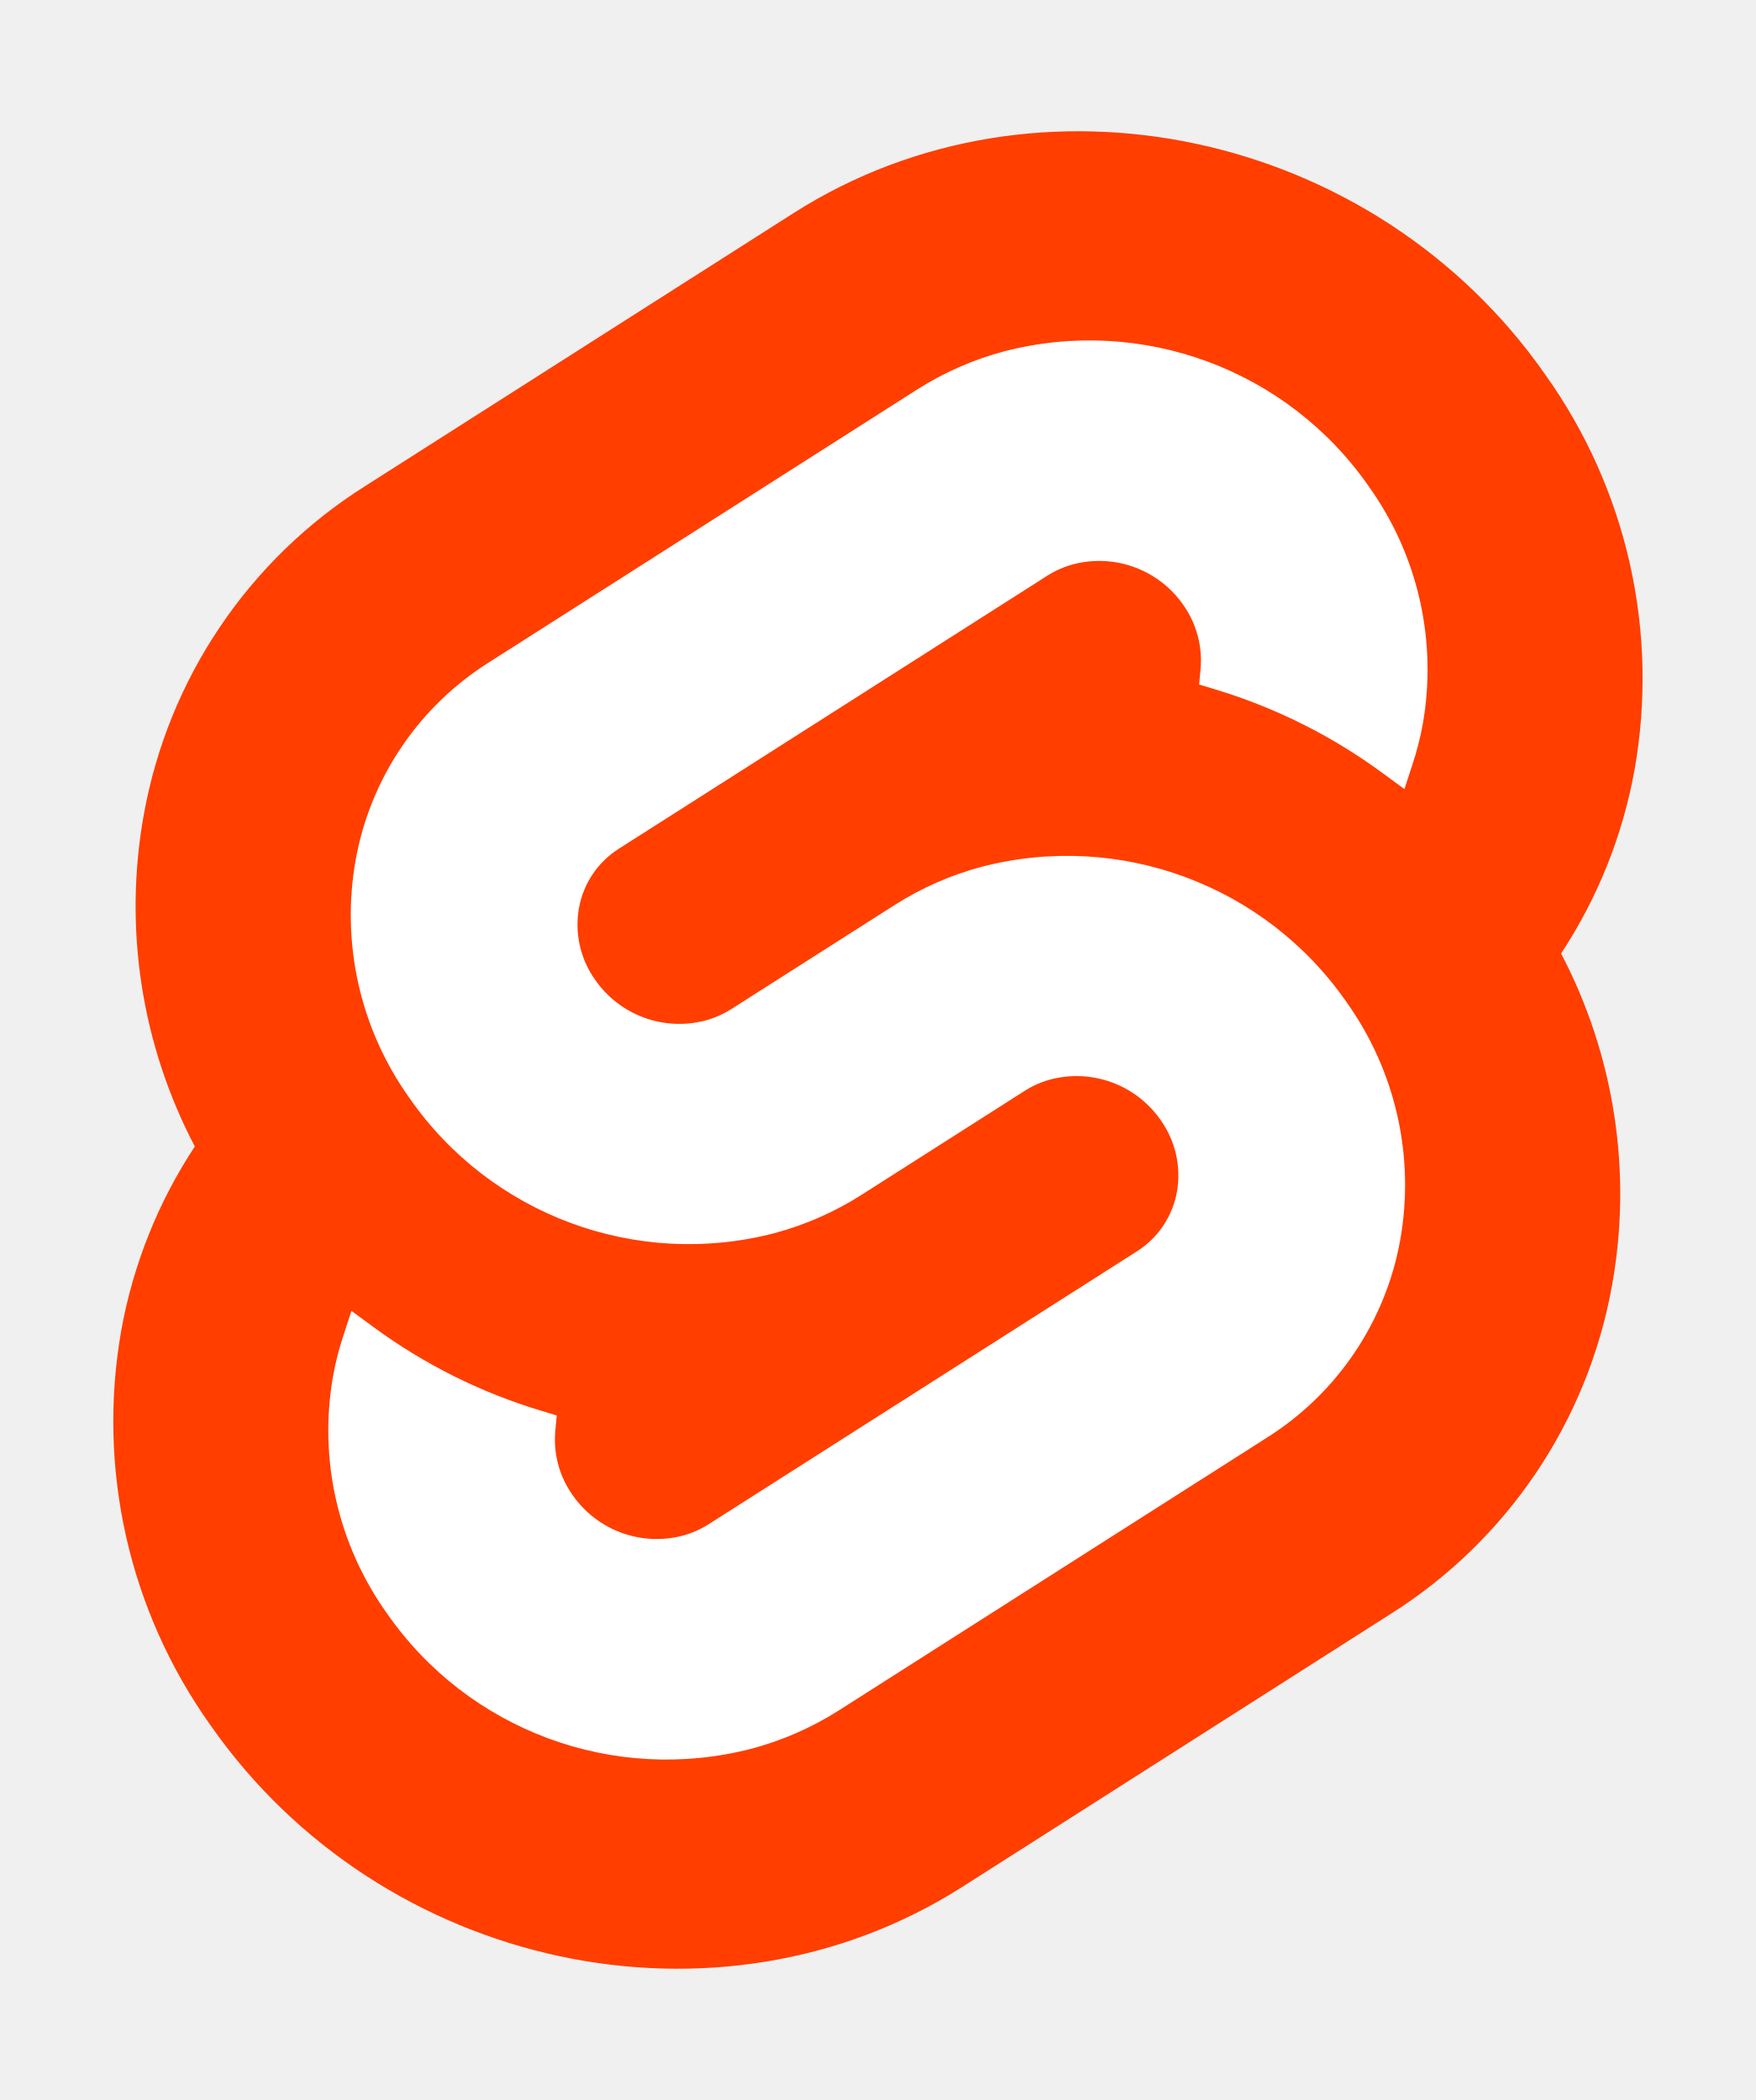
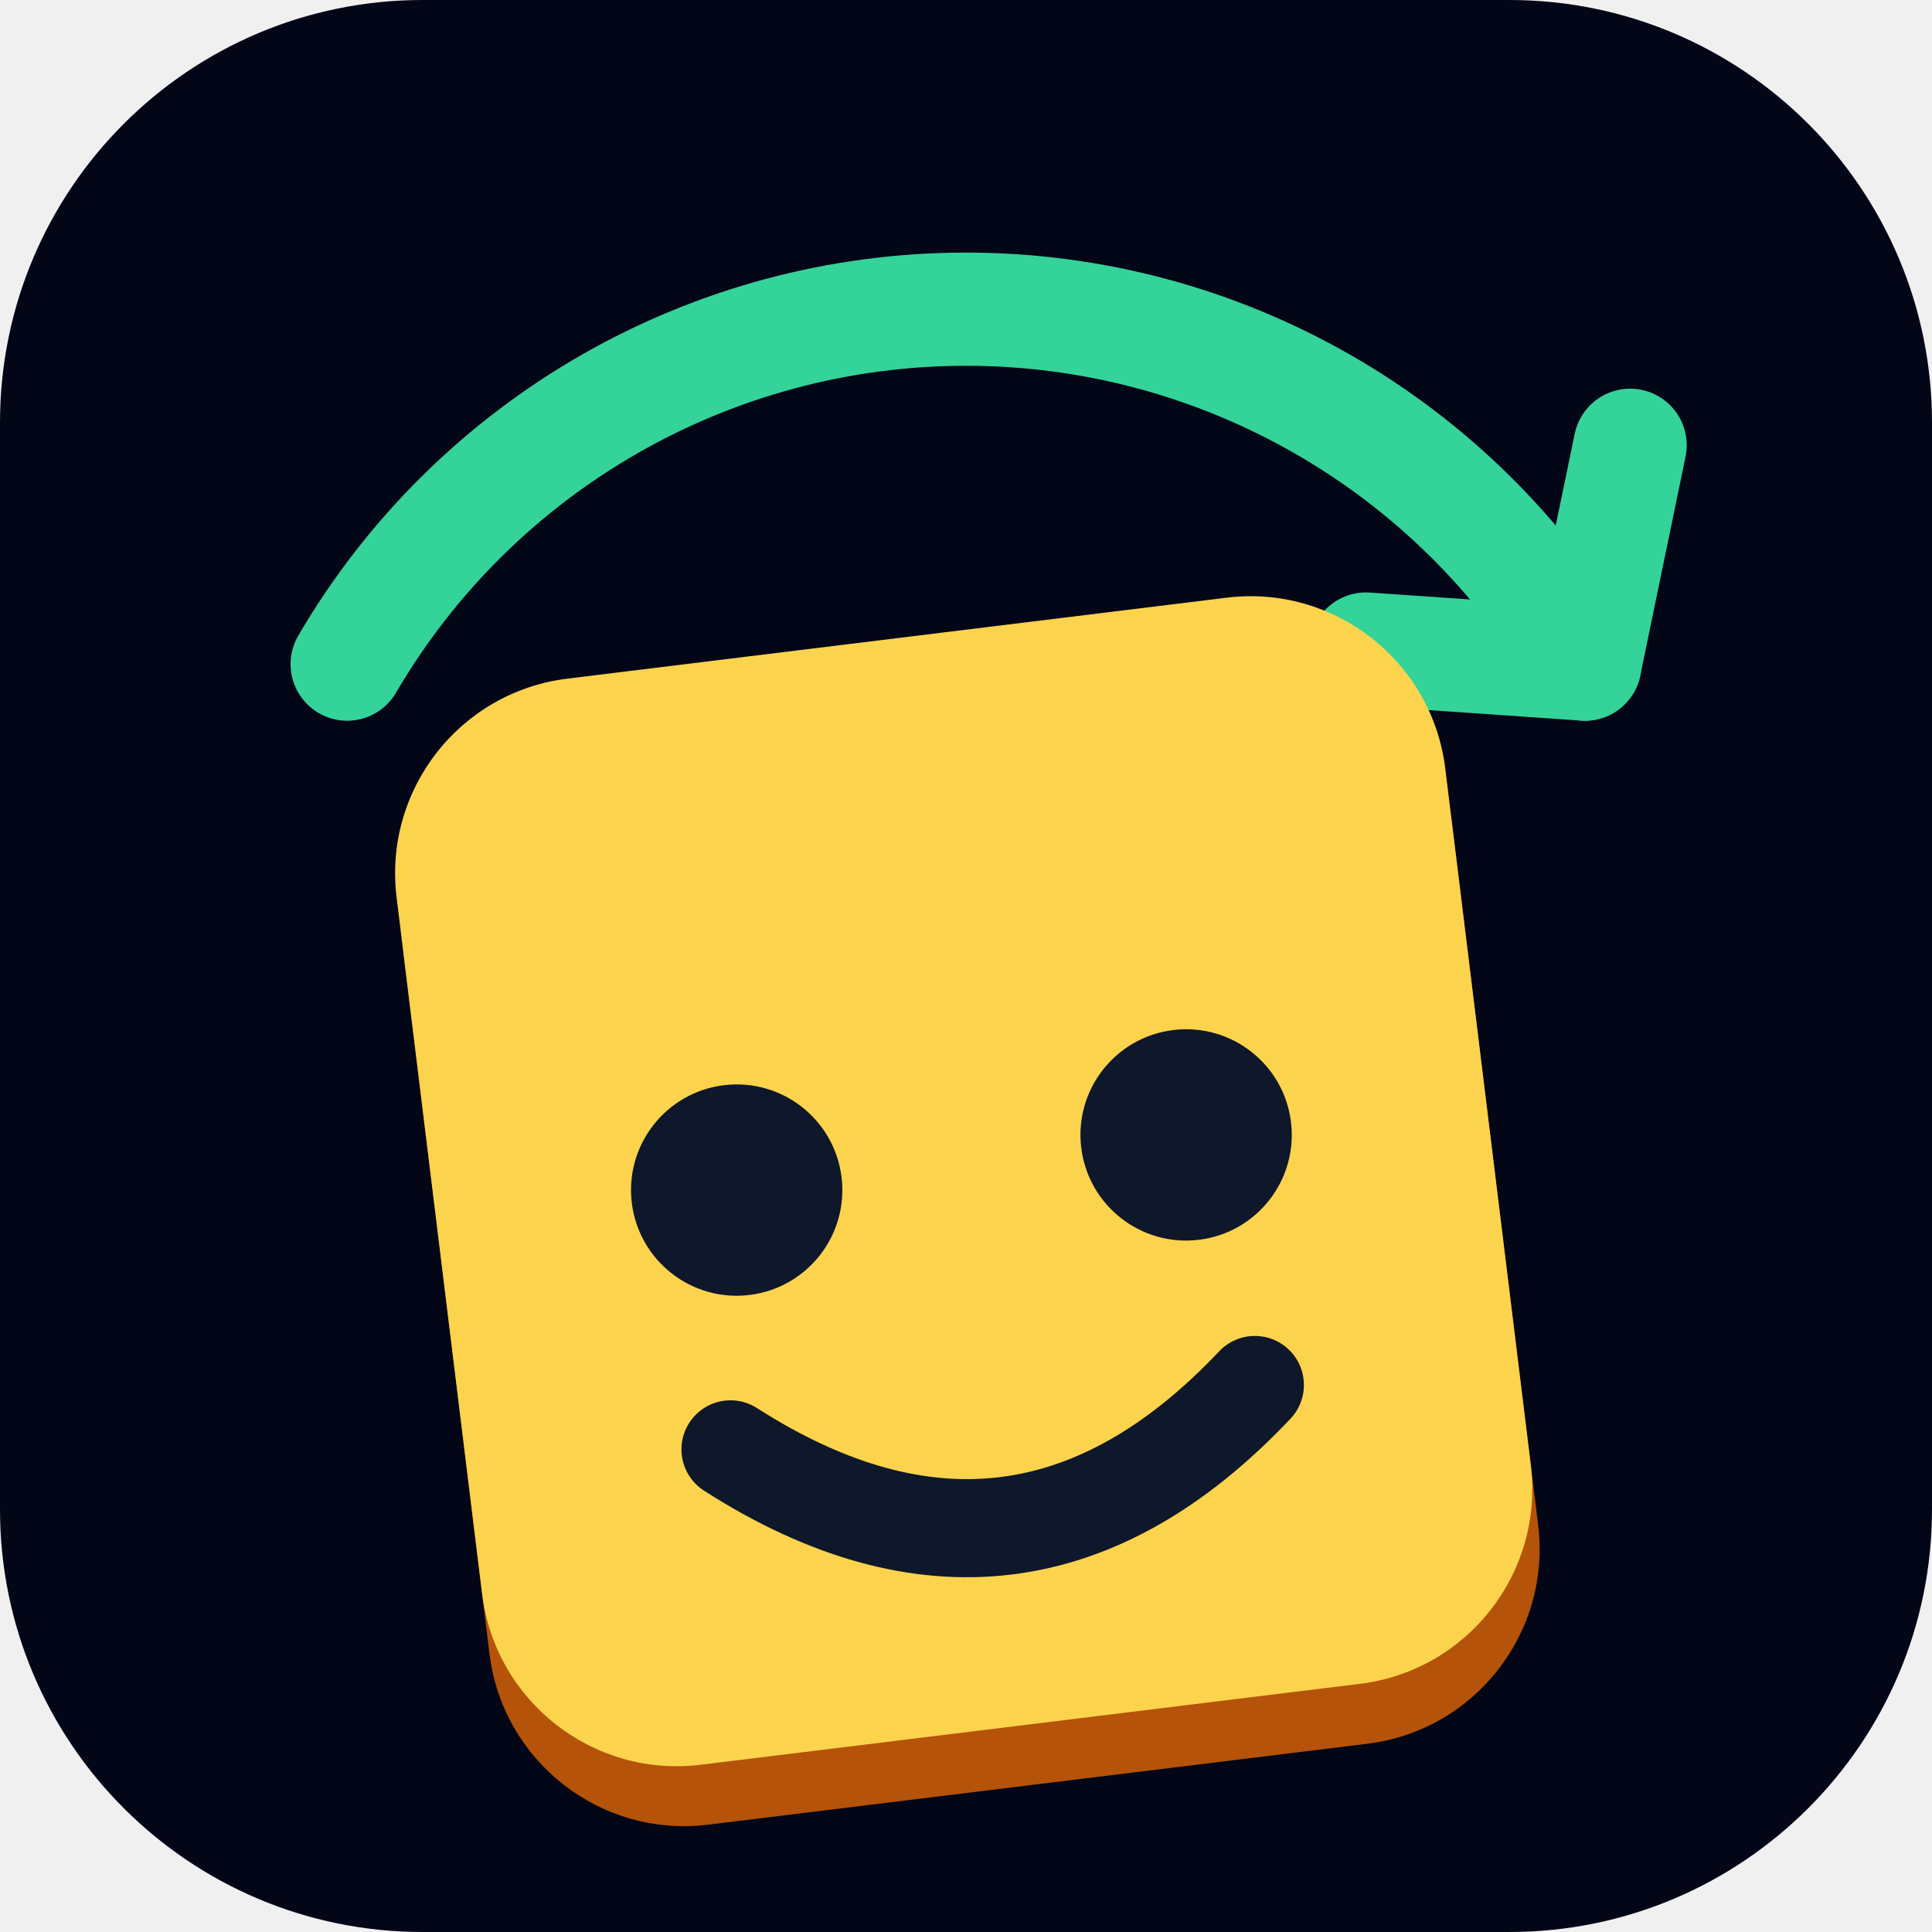
- <svg xmlns="http://www.w3.org/2000/svg" width="107" height="128" viewBox="0 0 107 128">
-   <path d="M94.157 22.819c-10.4-14.885-30.94-19.297-45.792-9.835L22.282 29.608A29.92 29.92 0 0 0 8.764 49.65a31.5 31.5 0 0 0 3.108 20.231 30 30 0 0 0-4.477 11.183 31.9 31.9 0 0 0 5.448 24.116c10.402 14.887 30.942 19.297 45.791 9.835l26.083-16.624A29.92 29.92 0 0 0 98.235 78.35a31.53 31.53 0 0 0-3.105-20.232 30 30 0 0 0 4.474-11.182 31.88 31.88 0 0 0-5.447-24.116" style="fill:#ff3e00" />
-   <path d="M45.817 106.582a20.72 20.72 0 0 1-22.237-8.243 19.17 19.17 0 0 1-3.277-14.503 18 18 0 0 1 .624-2.435l.49-1.498 1.337.981a33.6 33.6 0 0 0 10.203 5.098l.97.294-.09.968a5.85 5.85 0 0 0 1.052 3.878 6.24 6.24 0 0 0 6.695 2.485 5.8 5.8 0 0 0 1.603-.704L69.27 76.28a5.43 5.43 0 0 0 2.45-3.631 5.8 5.8 0 0 0-.987-4.371 6.24 6.24 0 0 0-6.698-2.487 5.7 5.7 0 0 0-1.6.704l-9.953 6.345a19 19 0 0 1-5.296 2.326 20.72 20.72 0 0 1-22.237-8.243 19.17 19.17 0 0 1-3.277-14.502 17.99 17.99 0 0 1 8.13-12.052l26.081-16.623a19 19 0 0 1 5.3-2.329 20.72 20.72 0 0 1 22.237 8.243 19.17 19.17 0 0 1 3.277 14.503 18 18 0 0 1-.624 2.435l-.49 1.498-1.337-.98a33.6 33.6 0 0 0-10.203-5.1l-.97-.294.09-.968a5.86 5.86 0 0 0-1.052-3.878 6.24 6.24 0 0 0-6.696-2.485 5.8 5.8 0 0 0-1.602.704L37.73 51.72a5.42 5.42 0 0 0-2.449 3.63 5.79 5.79 0 0 0 .986 4.372 6.24 6.24 0 0 0 6.698 2.486 5.8 5.8 0 0 0 1.602-.704l9.952-6.342a19 19 0 0 1 5.295-2.328 20.72 20.72 0 0 1 22.237 8.242 19.17 19.17 0 0 1 3.277 14.503 18 18 0 0 1-8.13 12.053l-26.081 16.622a19 19 0 0 1-5.3 2.328" style="fill:#fff" />
+ <svg xmlns="http://www.w3.org/2000/svg" viewBox="0 0 512 512" role="img" aria-label="Noddle">
+   <rect width="512" height="512" rx="112" fill="#020617" />
+   <path d="M 92 176 A 190 190 0 0 1 420 176" fill="none" stroke="#34d399" stroke-width="30" stroke-linecap="round" />
+   <path d="M 420 176 L 432 118 M 420 176 L 362 172" fill="none" stroke="#34d399" stroke-width="30" stroke-linecap="round" />
+   <g transform="translate(0 18) rotate(-7 256 300)">
+     <rect x="116" y="150" width="280" height="290" rx="52" fill="#b45309" transform="translate(0 16)" />
+     <rect x="116" y="150" width="280" height="290" rx="52" fill="#fcd34d" />
+     <circle cx="196" cy="290" r="28" fill="#0f172a" />
+     <circle cx="316" cy="290" r="28" fill="#0f172a" />
+     <path d="M 186 358 Q 256 416 326 358" fill="none" stroke="#0f172a" stroke-width="26" stroke-linecap="round" />
+   </g>
</svg>
